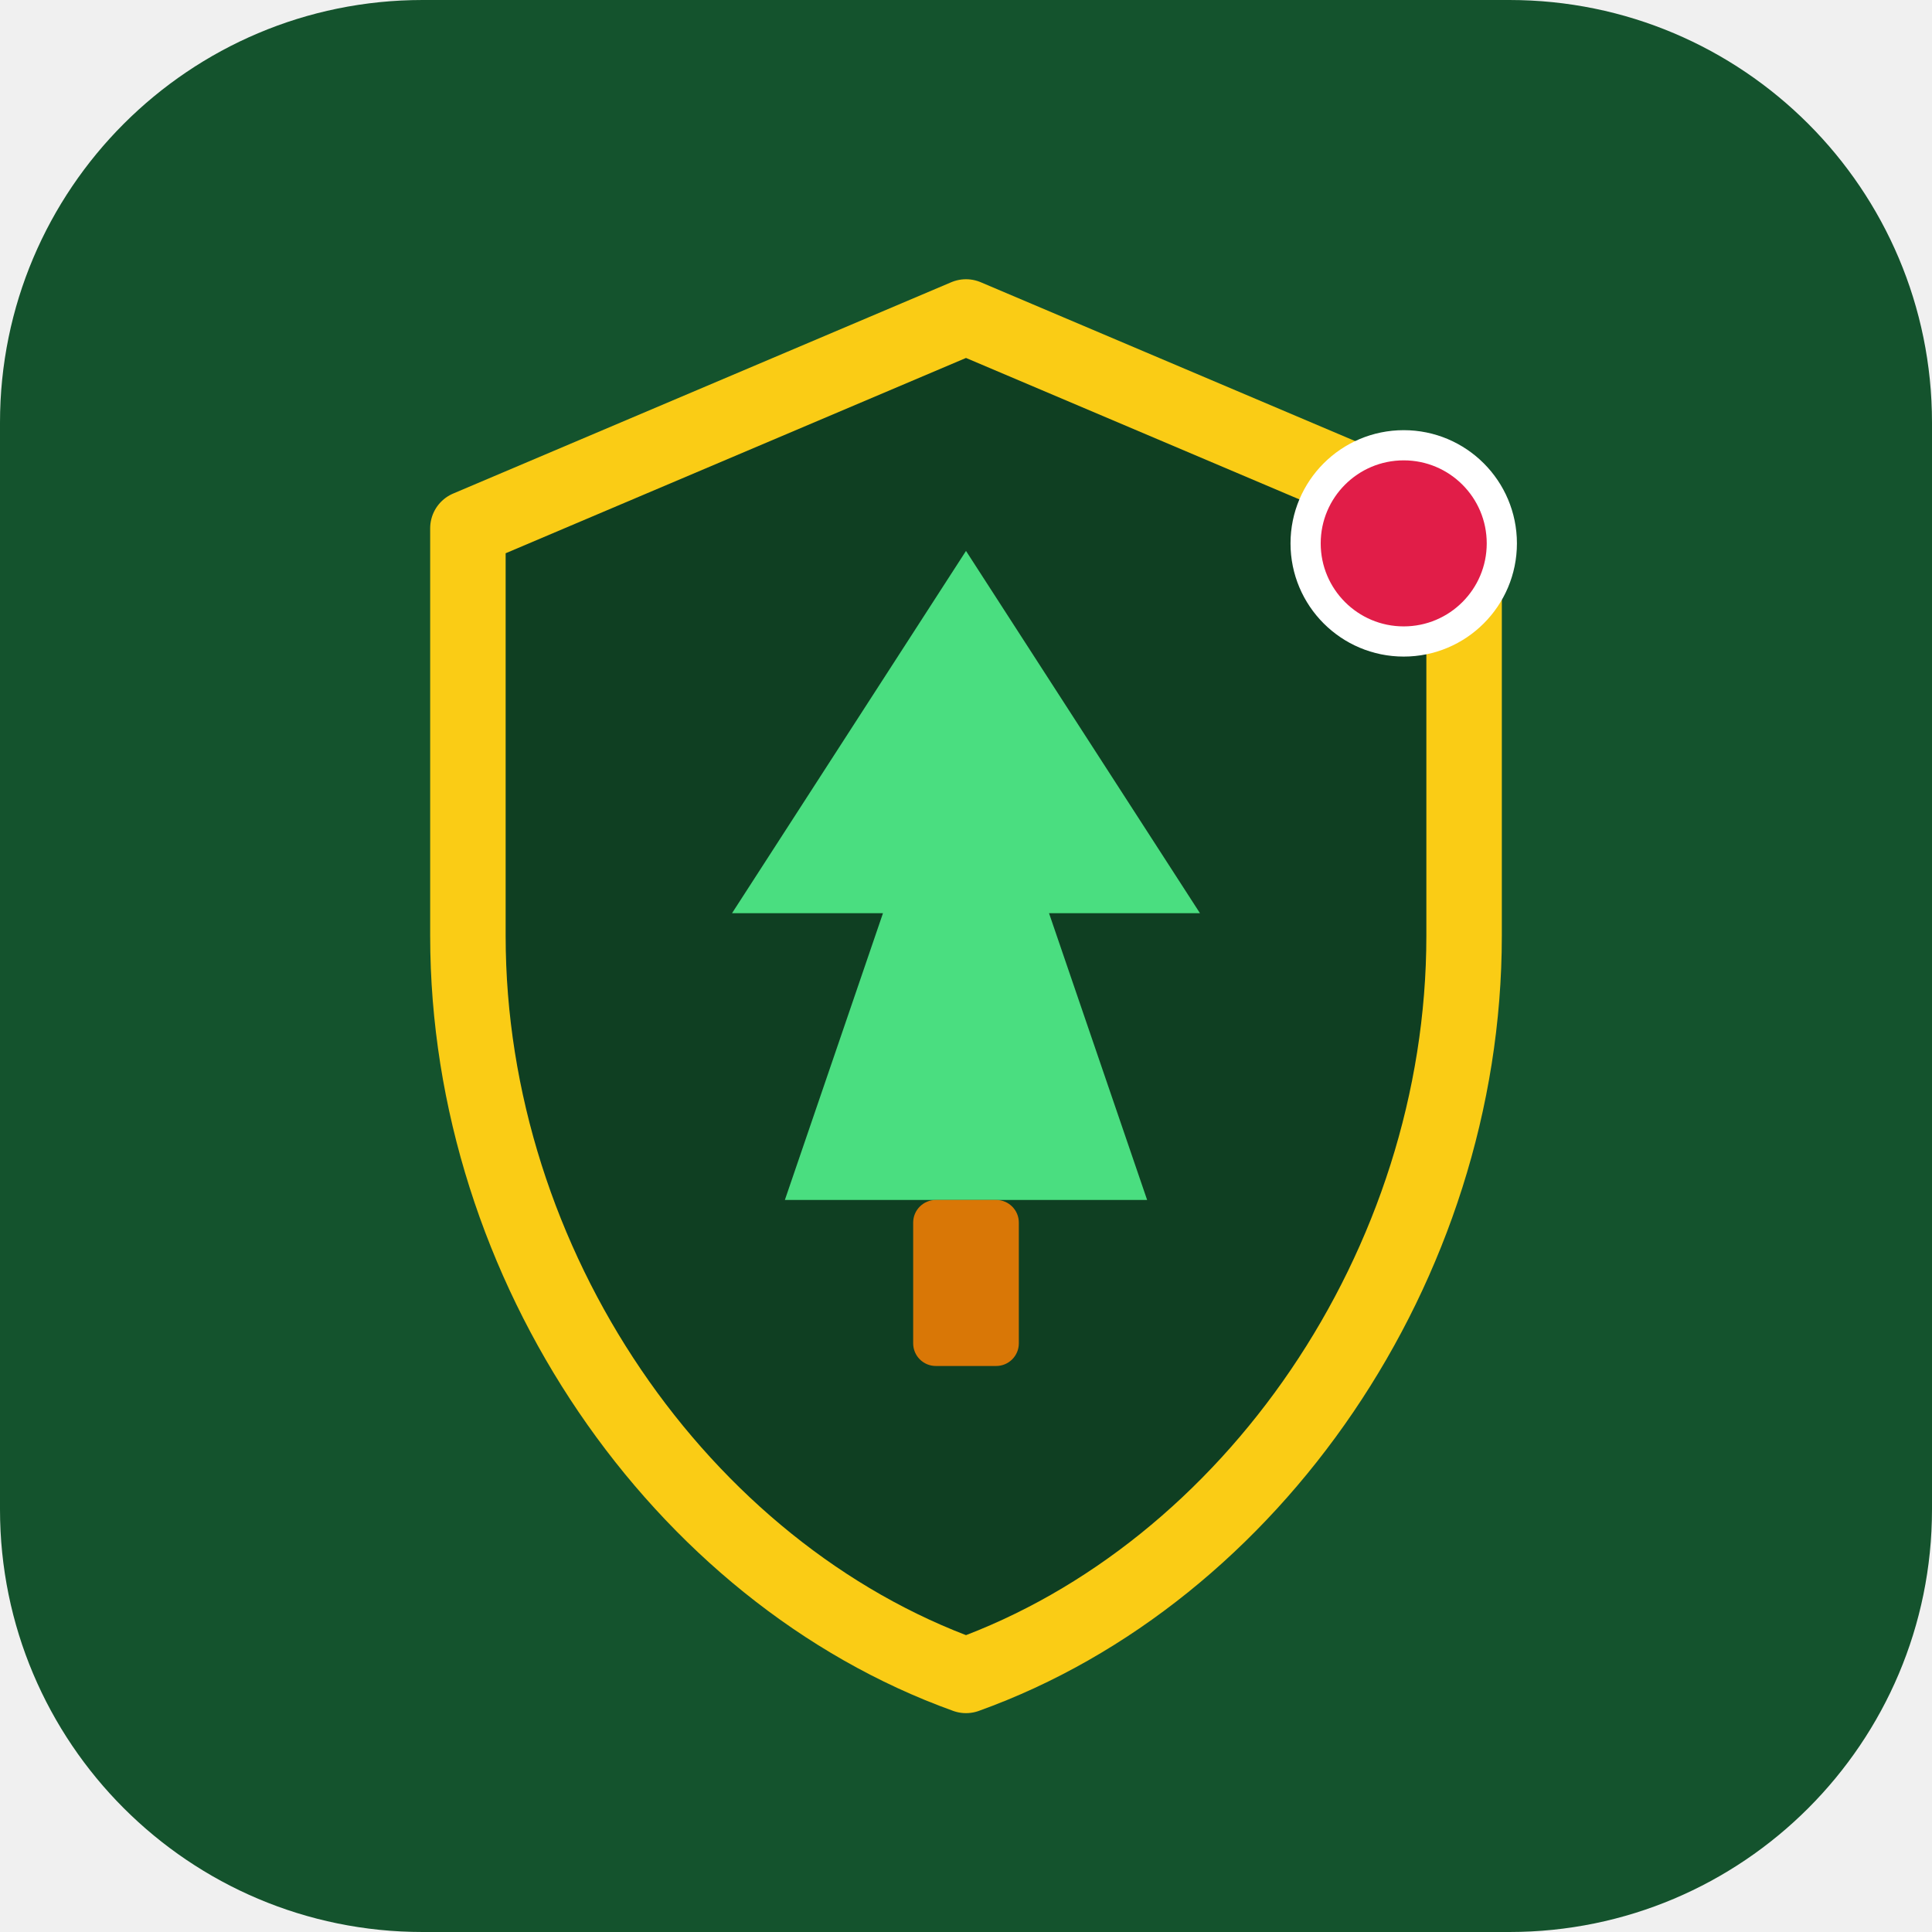
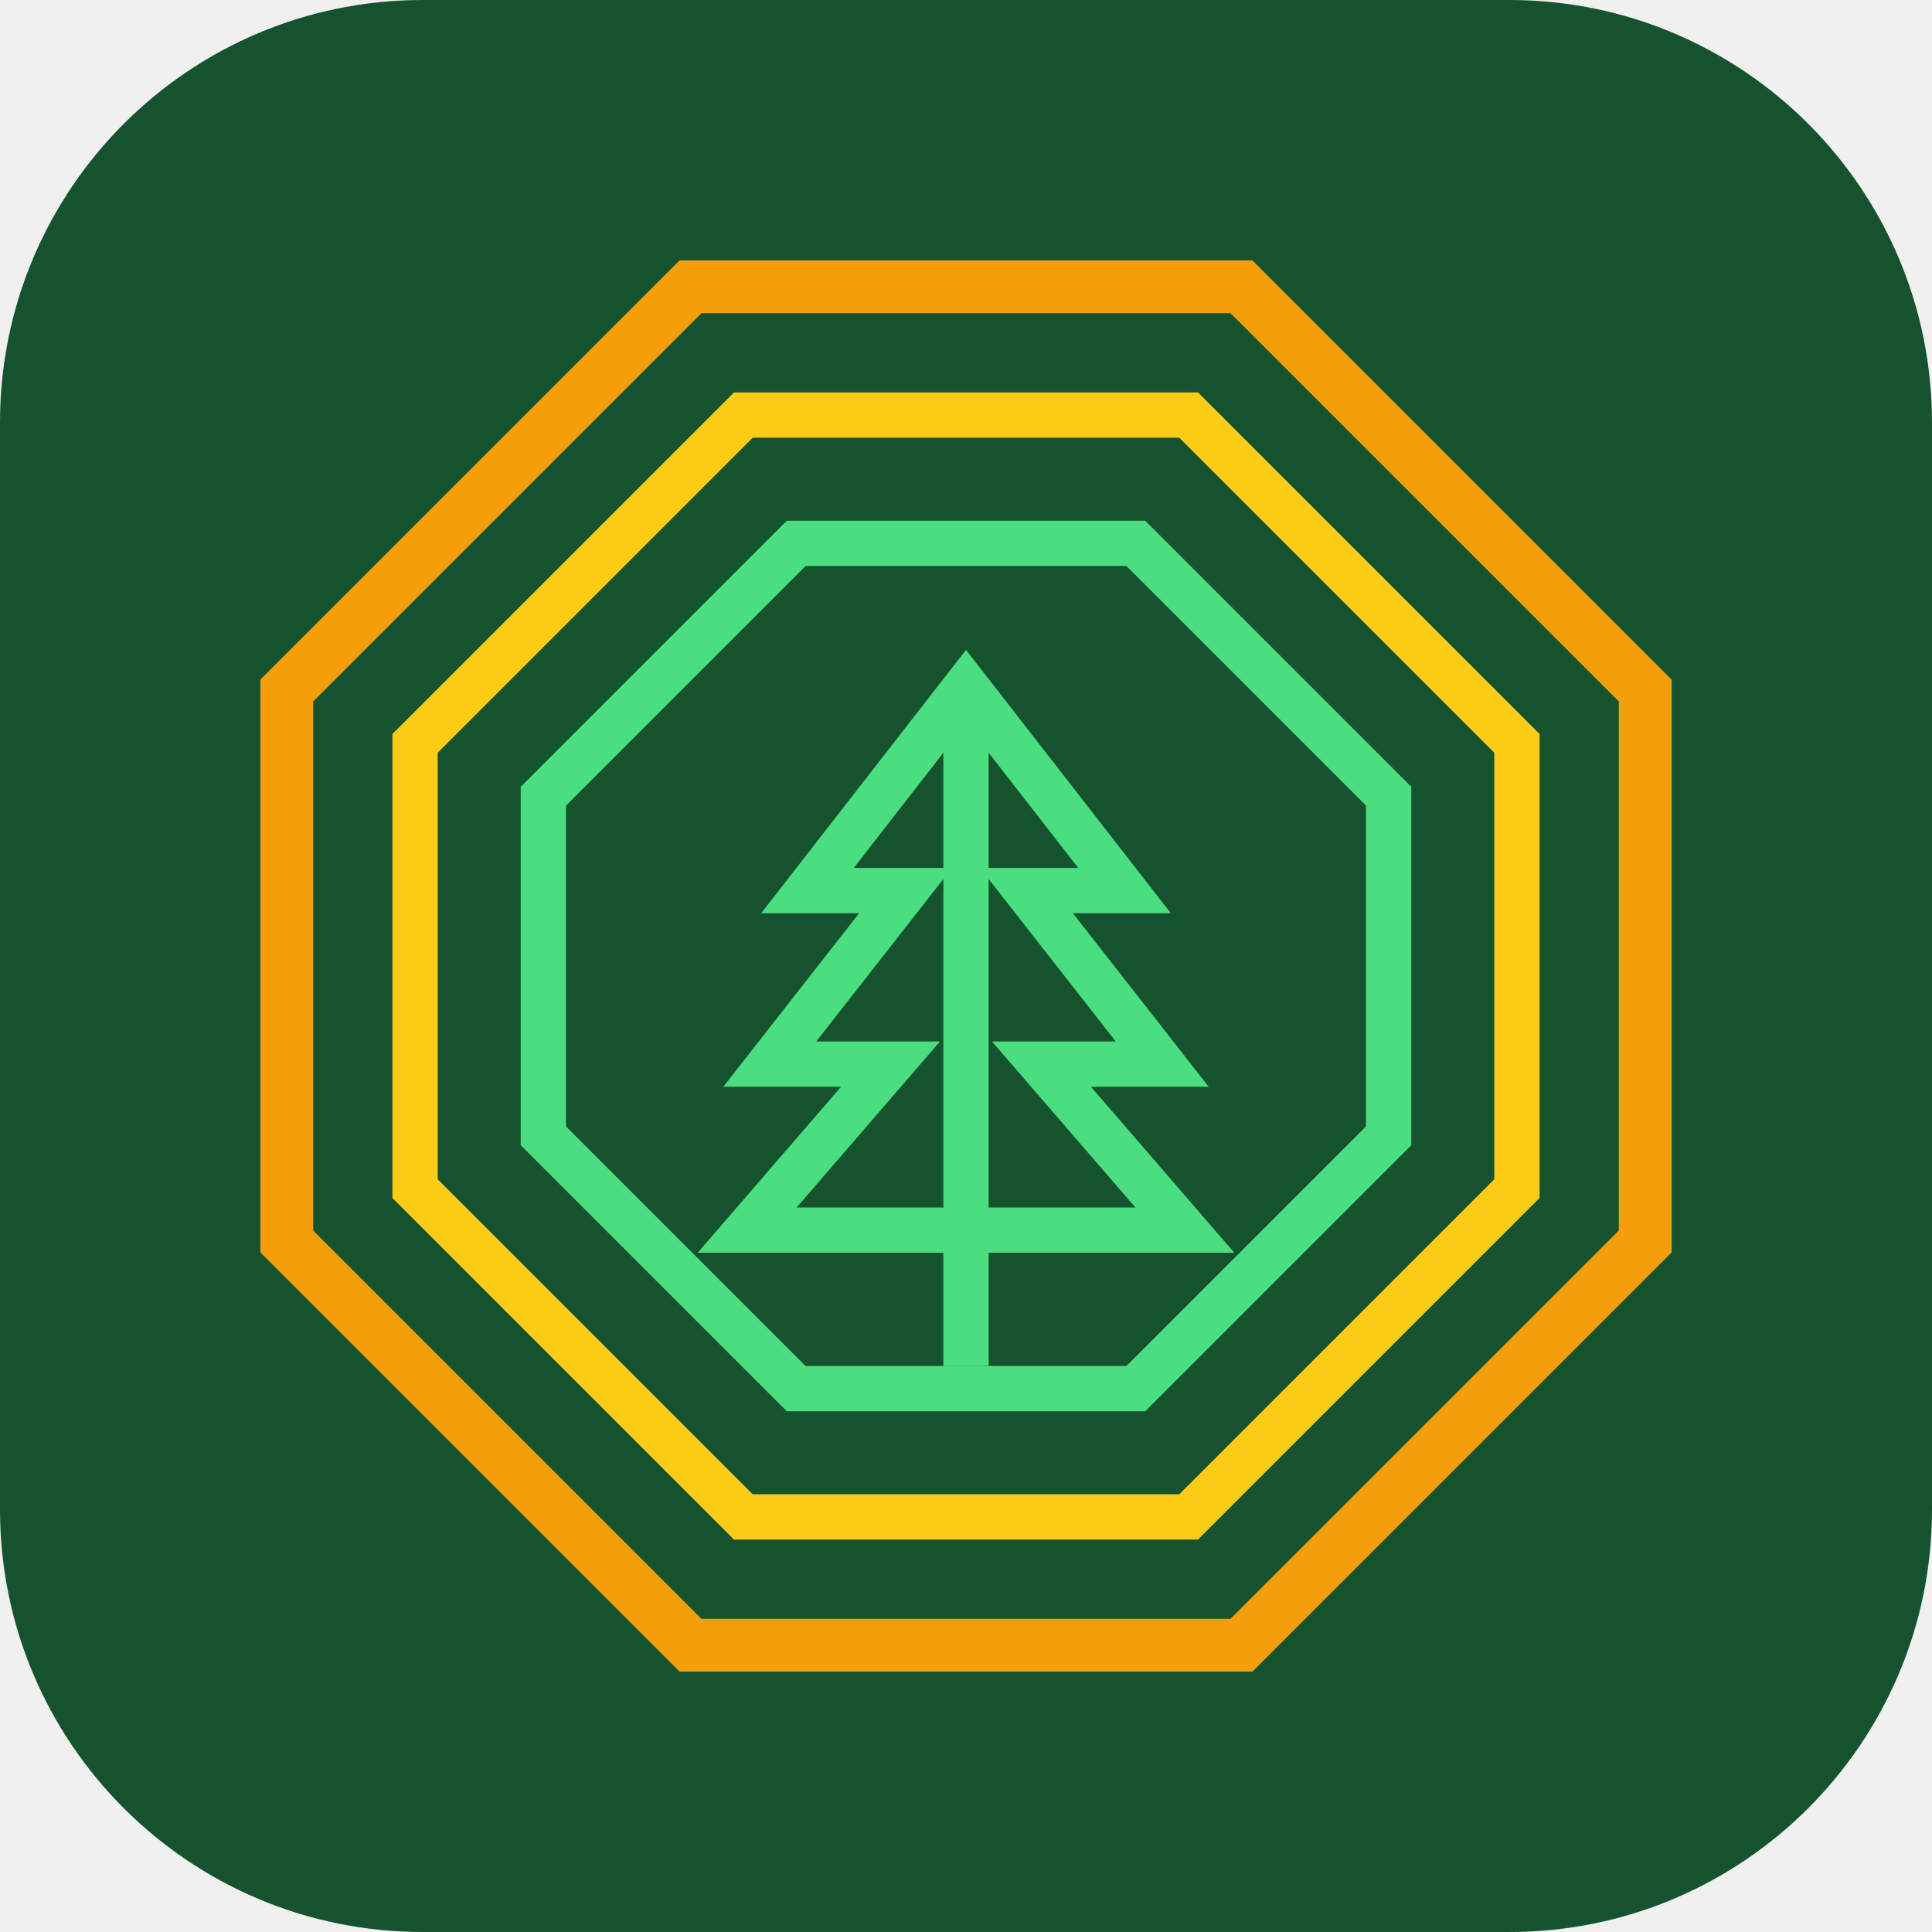
<svg xmlns="http://www.w3.org/2000/svg" viewBox="0 0 512 512" fill="none">
  <rect width="512" height="512" rx="112" fill="#14532D" />
-   <path d="M256 84L124 140V248C124 335.4 180.3 416.8 256 444C331.7 416.8 388 335.4 388 248V140L256 84Z" fill="#0F3F22" stroke="#FACC15" stroke-width="20" stroke-linejoin="round" />
-   <path d="M256 146L194 242H234L208 318H304L278 242H318L256 146Z" fill="#4ADE80" />
-   <rect x="242" y="318" width="28" height="44" rx="6" fill="#D97706" />
-   <circle cx="372" cy="144" r="26" fill="#E11D48" stroke="#FFFFFF" stroke-width="8" />
+   <polygon points="183,76 329,76 436,183 436,329 329,436 183,436 76,329 76,183" stroke="#F59E0B" stroke-width="14" stroke-linejoin="miter" />
+   <polygon points="197,110 315,110 402,197 402,315 315,402 197,402 110,315 110,197" stroke="#FACC15" stroke-width="12" stroke-linejoin="miter" />
+   <polygon points="211,144 301,144 368,211 368,301 301,368 211,368 144,301 144,211" stroke="#4ADE80" stroke-width="12" stroke-linejoin="miter" />
+   <path d="M256 182L214 236H240L204 282H236L198 326H314L276 282H308L272 236H298L256 182Z" stroke="#4ADE80" stroke-width="12" stroke-linejoin="miter" />
+   <line x1="256" y1="196" x2="256" y2="356" stroke="#4ADE80" stroke-width="12" stroke-linecap="square" />
</svg>
